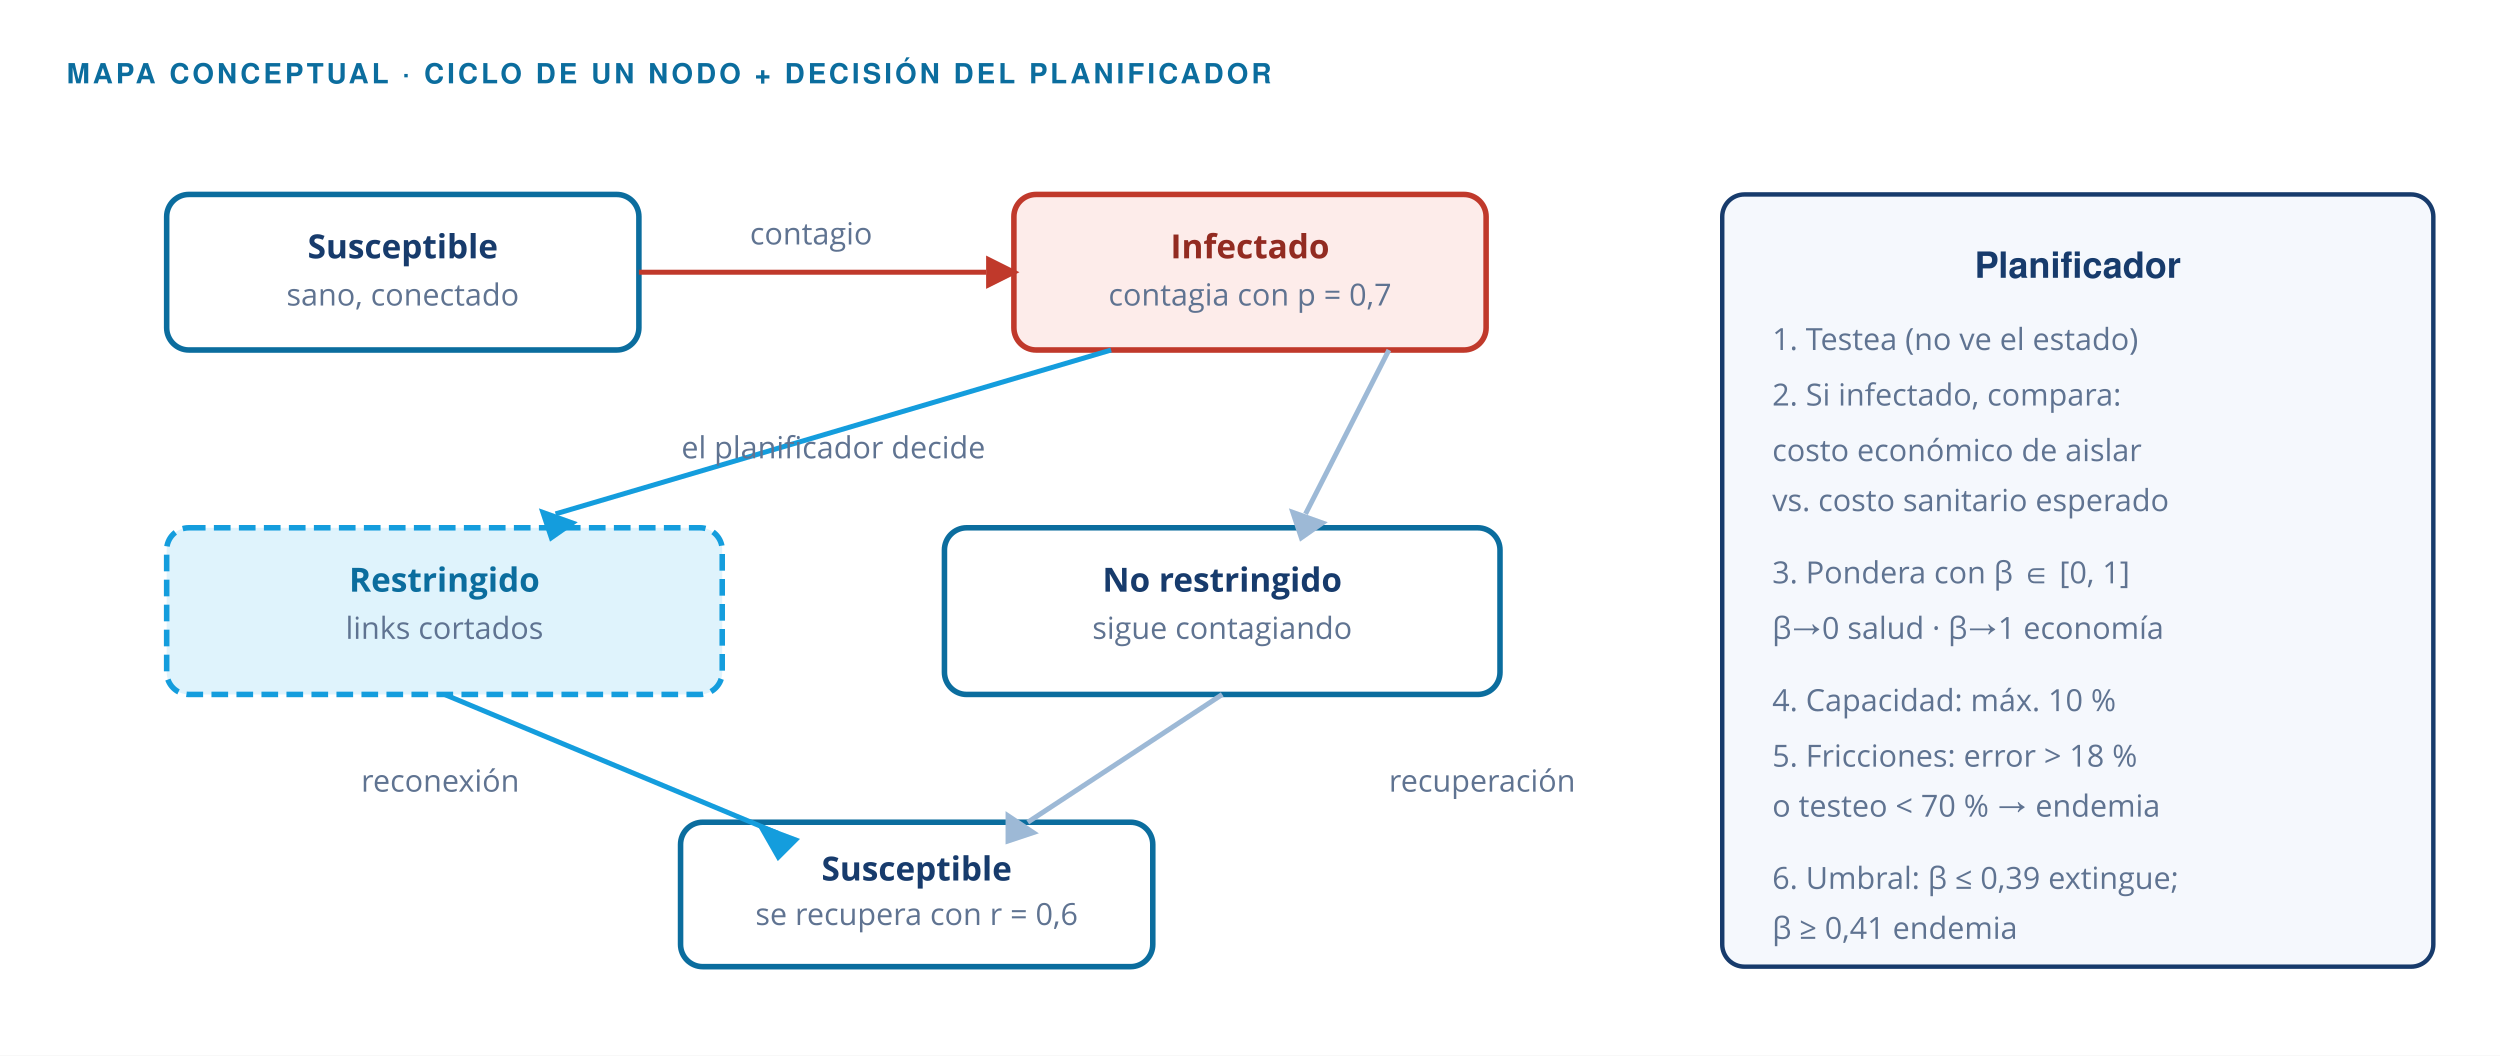
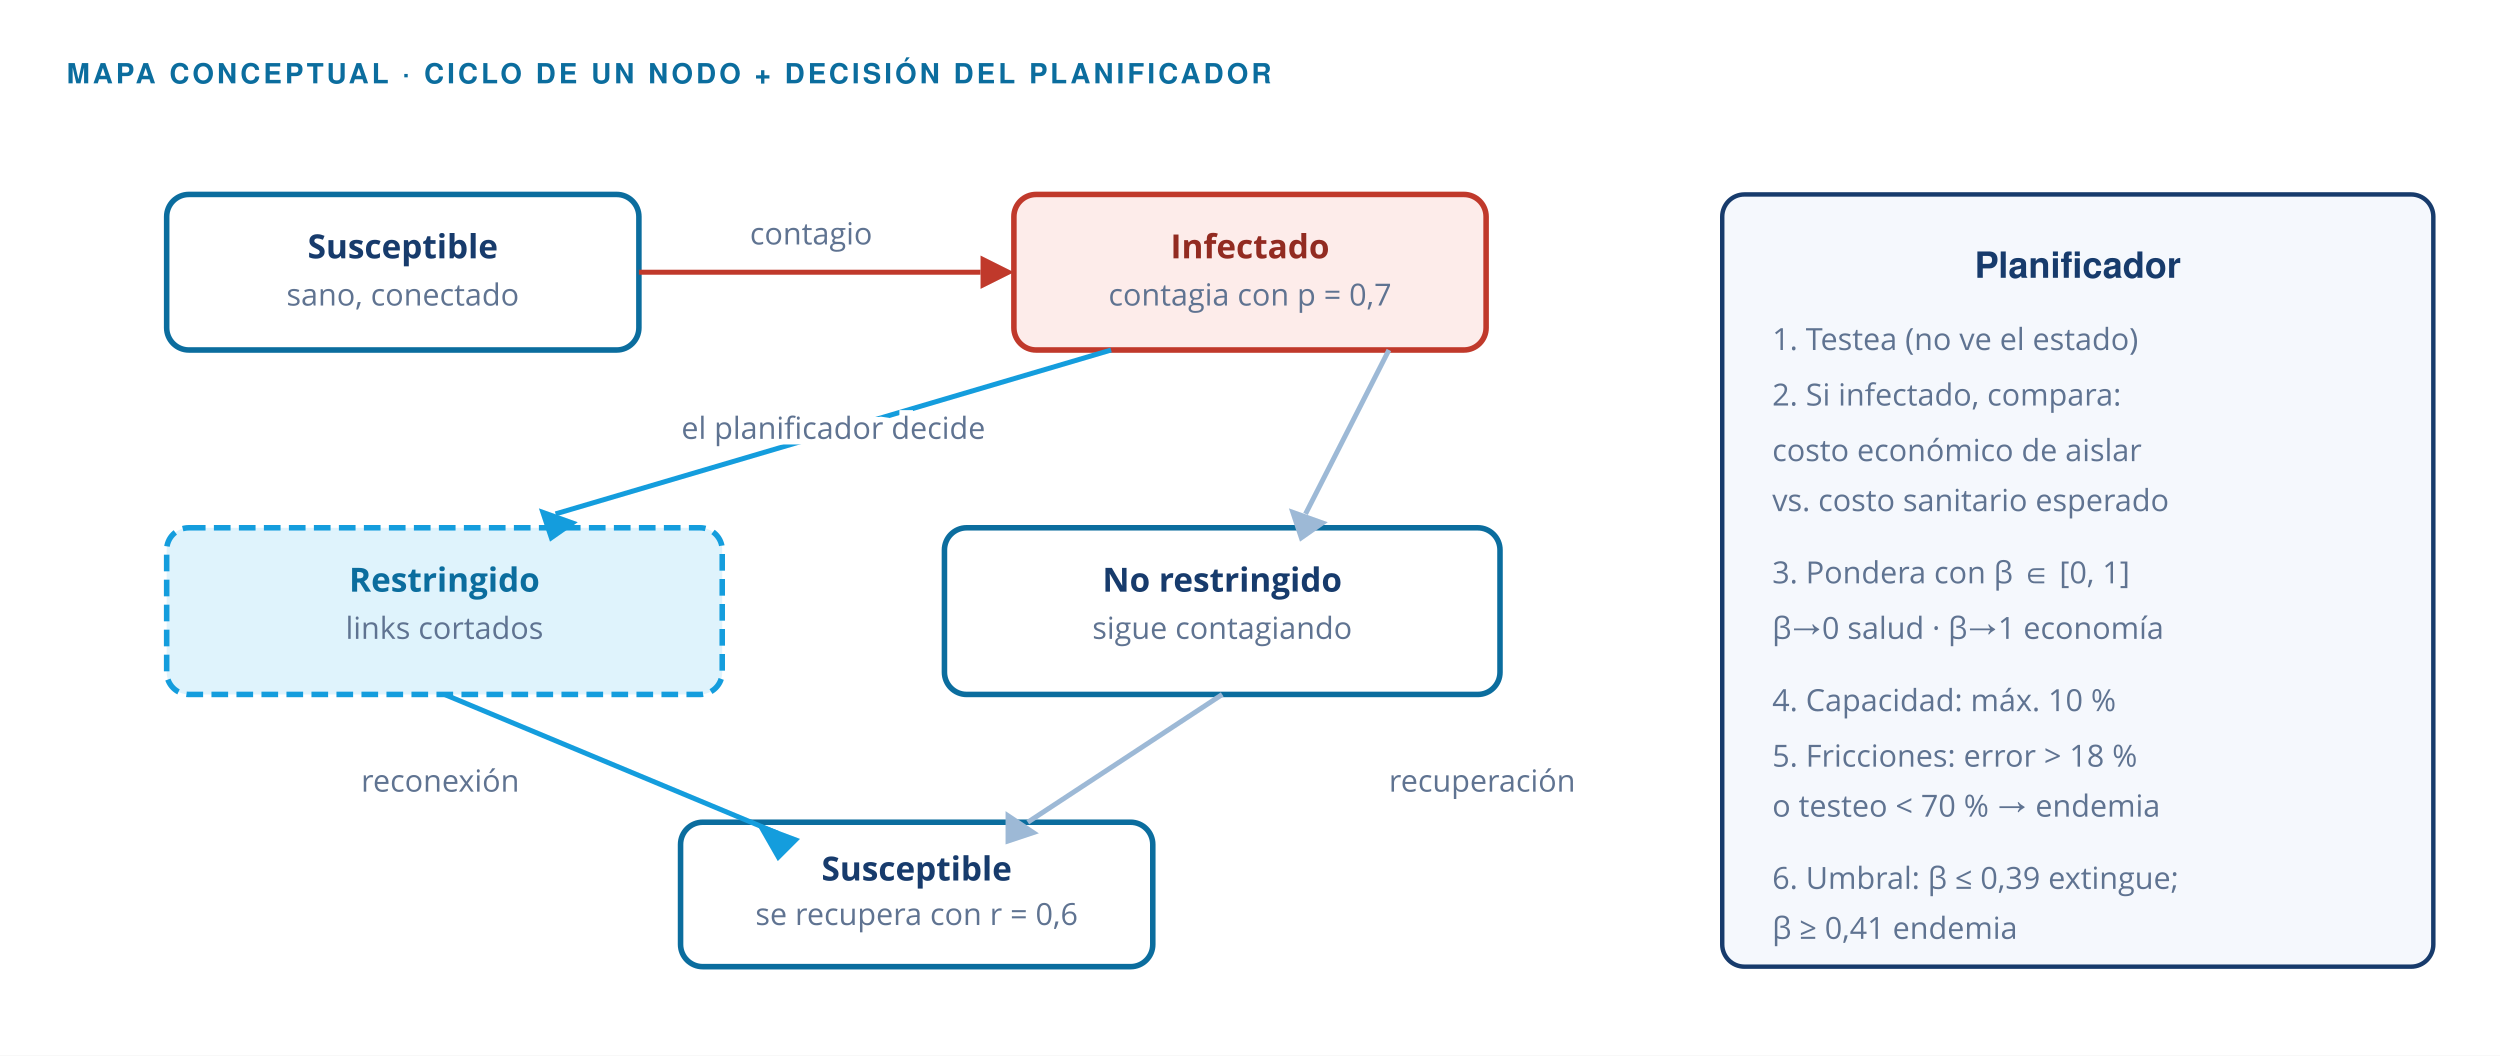
<svg xmlns="http://www.w3.org/2000/svg" width="900" height="380" viewBox="0 0 900 380" role="img" aria-label="Mapa conceptual: ciclo SIS de un nodo y decisión del planificador según beta">
  <style>
  .lb{font-family:Poppins,Helvetica,Arial,sans-serif;font-size:10px;font-weight:600;letter-spacing:1.1px;fill:#0b6d9e}
  .ttl{font-family:Raleway,Helvetica,Arial,sans-serif;font-size:13px;font-weight:700;fill:#173b6c}
  .t{font-family:'Open Sans',Helvetica,Arial,sans-serif;font-size:12px;font-weight:700;fill:#173b6c}
  .s{font-family:'Open Sans',Helvetica,Arial,sans-serif;font-size:11px;fill:#5f7391}
  .box{fill:#fff;stroke:#0b6d9e;stroke-width:2;rx:8}
  .boxinf{fill:#fdecea;stroke:#c0392b;stroke-width:2}
  .boxres{fill:#dff3fc;stroke:#149ddd;stroke-width:2;stroke-dasharray:6 3}
  .boxplan{fill:#f5f8fd;stroke:#173b6c;stroke-width:1.6}
  .fl{stroke:#9db9d6;stroke-width:1.8;fill:none}
  .flb{stroke:#149ddd;stroke-width:1.8;fill:none}
  .flr{stroke:#c0392b;stroke-width:1.8;fill:none}
  .arr{fill:#9db9d6}
  .arrb{fill:#149ddd}
  .arrr{fill:#c0392b}
</style>
  <rect width="900" height="380" fill="#fff" />
  <text class="lb" x="24" y="30">MAPA CONCEPTUAL · CICLO DE UN NODO + DECISIÓN DEL PLANIFICADOR</text>
  <rect class="box" x="60" y="70" width="170" height="56" rx="8" />
  <text class="t" x="145" y="93" text-anchor="middle">Susceptible</text>
  <text class="s" x="145" y="110" text-anchor="middle">sano, conectado</text>
  <rect class="boxinf" x="365" y="70" width="170" height="56" rx="8" />
  <text class="t" x="450" y="93" text-anchor="middle" style="fill:#922b21">Infectado</text>
  <text class="s" x="450" y="110" text-anchor="middle">contagia con p = 0,7</text>
-   <line class="flr" x1="230" y1="98" x2="355" y2="98" />
-   <polygon class="arrr" points="355,92 367,98 355,104" />
+   <line class="flr" x1="230" y1="98" x2="353" y2="98" />
+   <polygon class="arrr" points="353,92 365,98 353,104" />
  <text class="s" x="292" y="88" text-anchor="middle">contagio</text>
  <rect class="boxres" x="60" y="190" width="200" height="60" rx="8" />
  <text class="t" x="160" y="213" text-anchor="middle" style="fill:#0b6d9e">Restringido</text>
  <text class="s" x="160" y="230" text-anchor="middle">links cortados</text>
  <rect class="box" x="340" y="190" width="200" height="60" rx="8" />
  <text class="t" x="440" y="213" text-anchor="middle">No restringido</text>
  <text class="s" x="440" y="230" text-anchor="middle">sigue contagiando</text>
  <line class="flb" x1="400" y1="126" x2="200" y2="185" />
  <polygon class="arrb" points="194,183 198,195 208,188" />
  <line class="fl" x1="500" y1="126" x2="470" y2="185" />
  <polygon class="arr" points="464,183 468,195 478,188" />
-   <text class="s" x="300" y="165" text-anchor="middle">el planificador decide</text>
+   <text class="s" x="300" y="158" text-anchor="middle" style="paint-order:stroke;stroke:#fff;stroke-width:4">el planificador decide</text>
  <rect class="box" x="245" y="296" width="170" height="52" rx="8" />
  <text class="t" x="330" y="317" text-anchor="middle">Susceptible</text>
  <text class="s" x="330" y="333" text-anchor="middle">se recupera con r = 0,6</text>
  <line class="flb" x1="160" y1="250" x2="280" y2="300" />
  <polygon class="arrb" points="272,296 288,302 280,310" />
  <line class="fl" x1="440" y1="250" x2="370" y2="296" />
  <polygon class="arr" points="362,292 362,304 374,300" />
  <text class="s" x="130" y="285">reconexión</text>
  <text class="s" x="500" y="285">recuperación</text>
  <rect class="boxplan" x="620" y="70" width="256" height="278" rx="8" />
  <text class="ttl" x="748" y="100" text-anchor="middle">Planificador</text>
  <text class="s" x="638" y="126">1. Testea (no ve el estado)</text>
  <text class="s" x="638" y="146">2. Si infectado, compara:</text>
  <text class="s" x="638" y="166">   costo económico de aislar</text>
  <text class="s" x="638" y="184">   vs. costo sanitario esperado</text>
  <text class="s" x="638" y="210">3. Pondera con β ∈ [0, 1]</text>
  <text class="s" x="638" y="230">   β→0 salud · β→1 economía</text>
  <text class="s" x="638" y="256">4. Capacidad: máx. 10 %</text>
  <text class="s" x="638" y="276">5. Fricciones: error &gt; 18 %</text>
  <text class="s" x="638" y="294">   o testeo &lt; 70 % → endemia</text>
  <text class="s" x="638" y="320">6. Umbral: β ≤ 0,39 extingue;</text>
  <text class="s" x="638" y="338">   β ≥ 0,41 endemia</text>
</svg>
